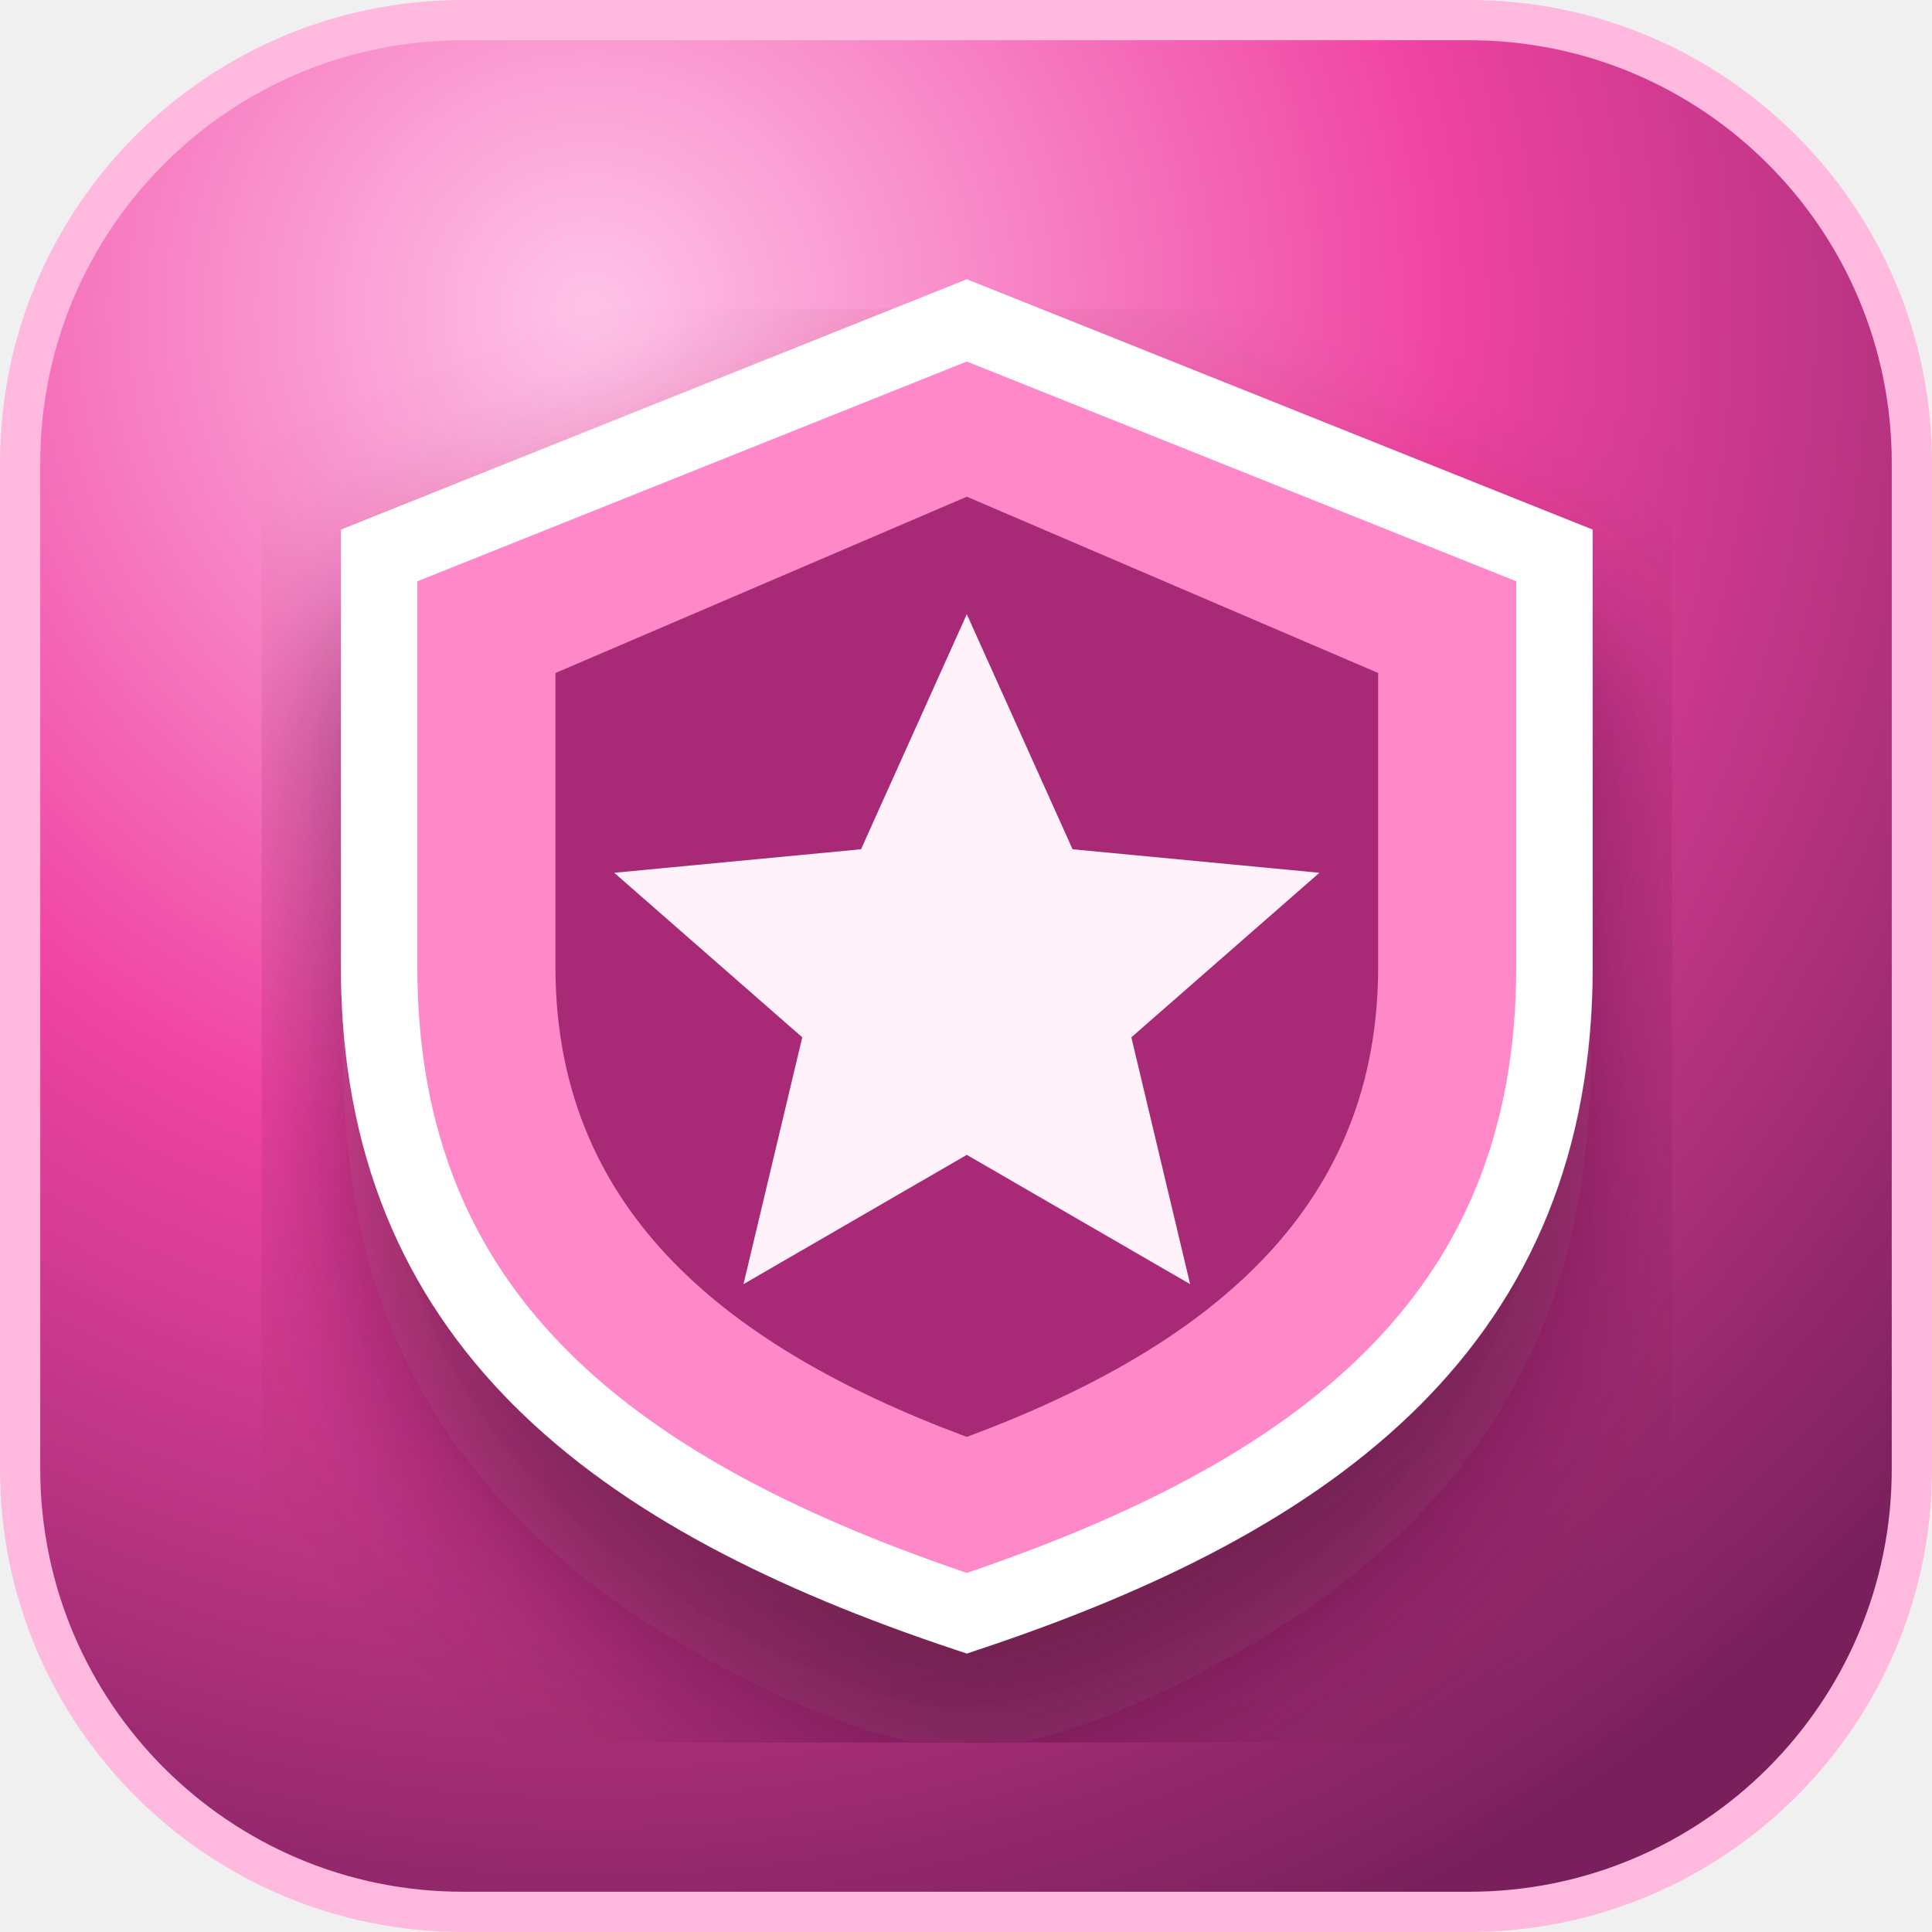
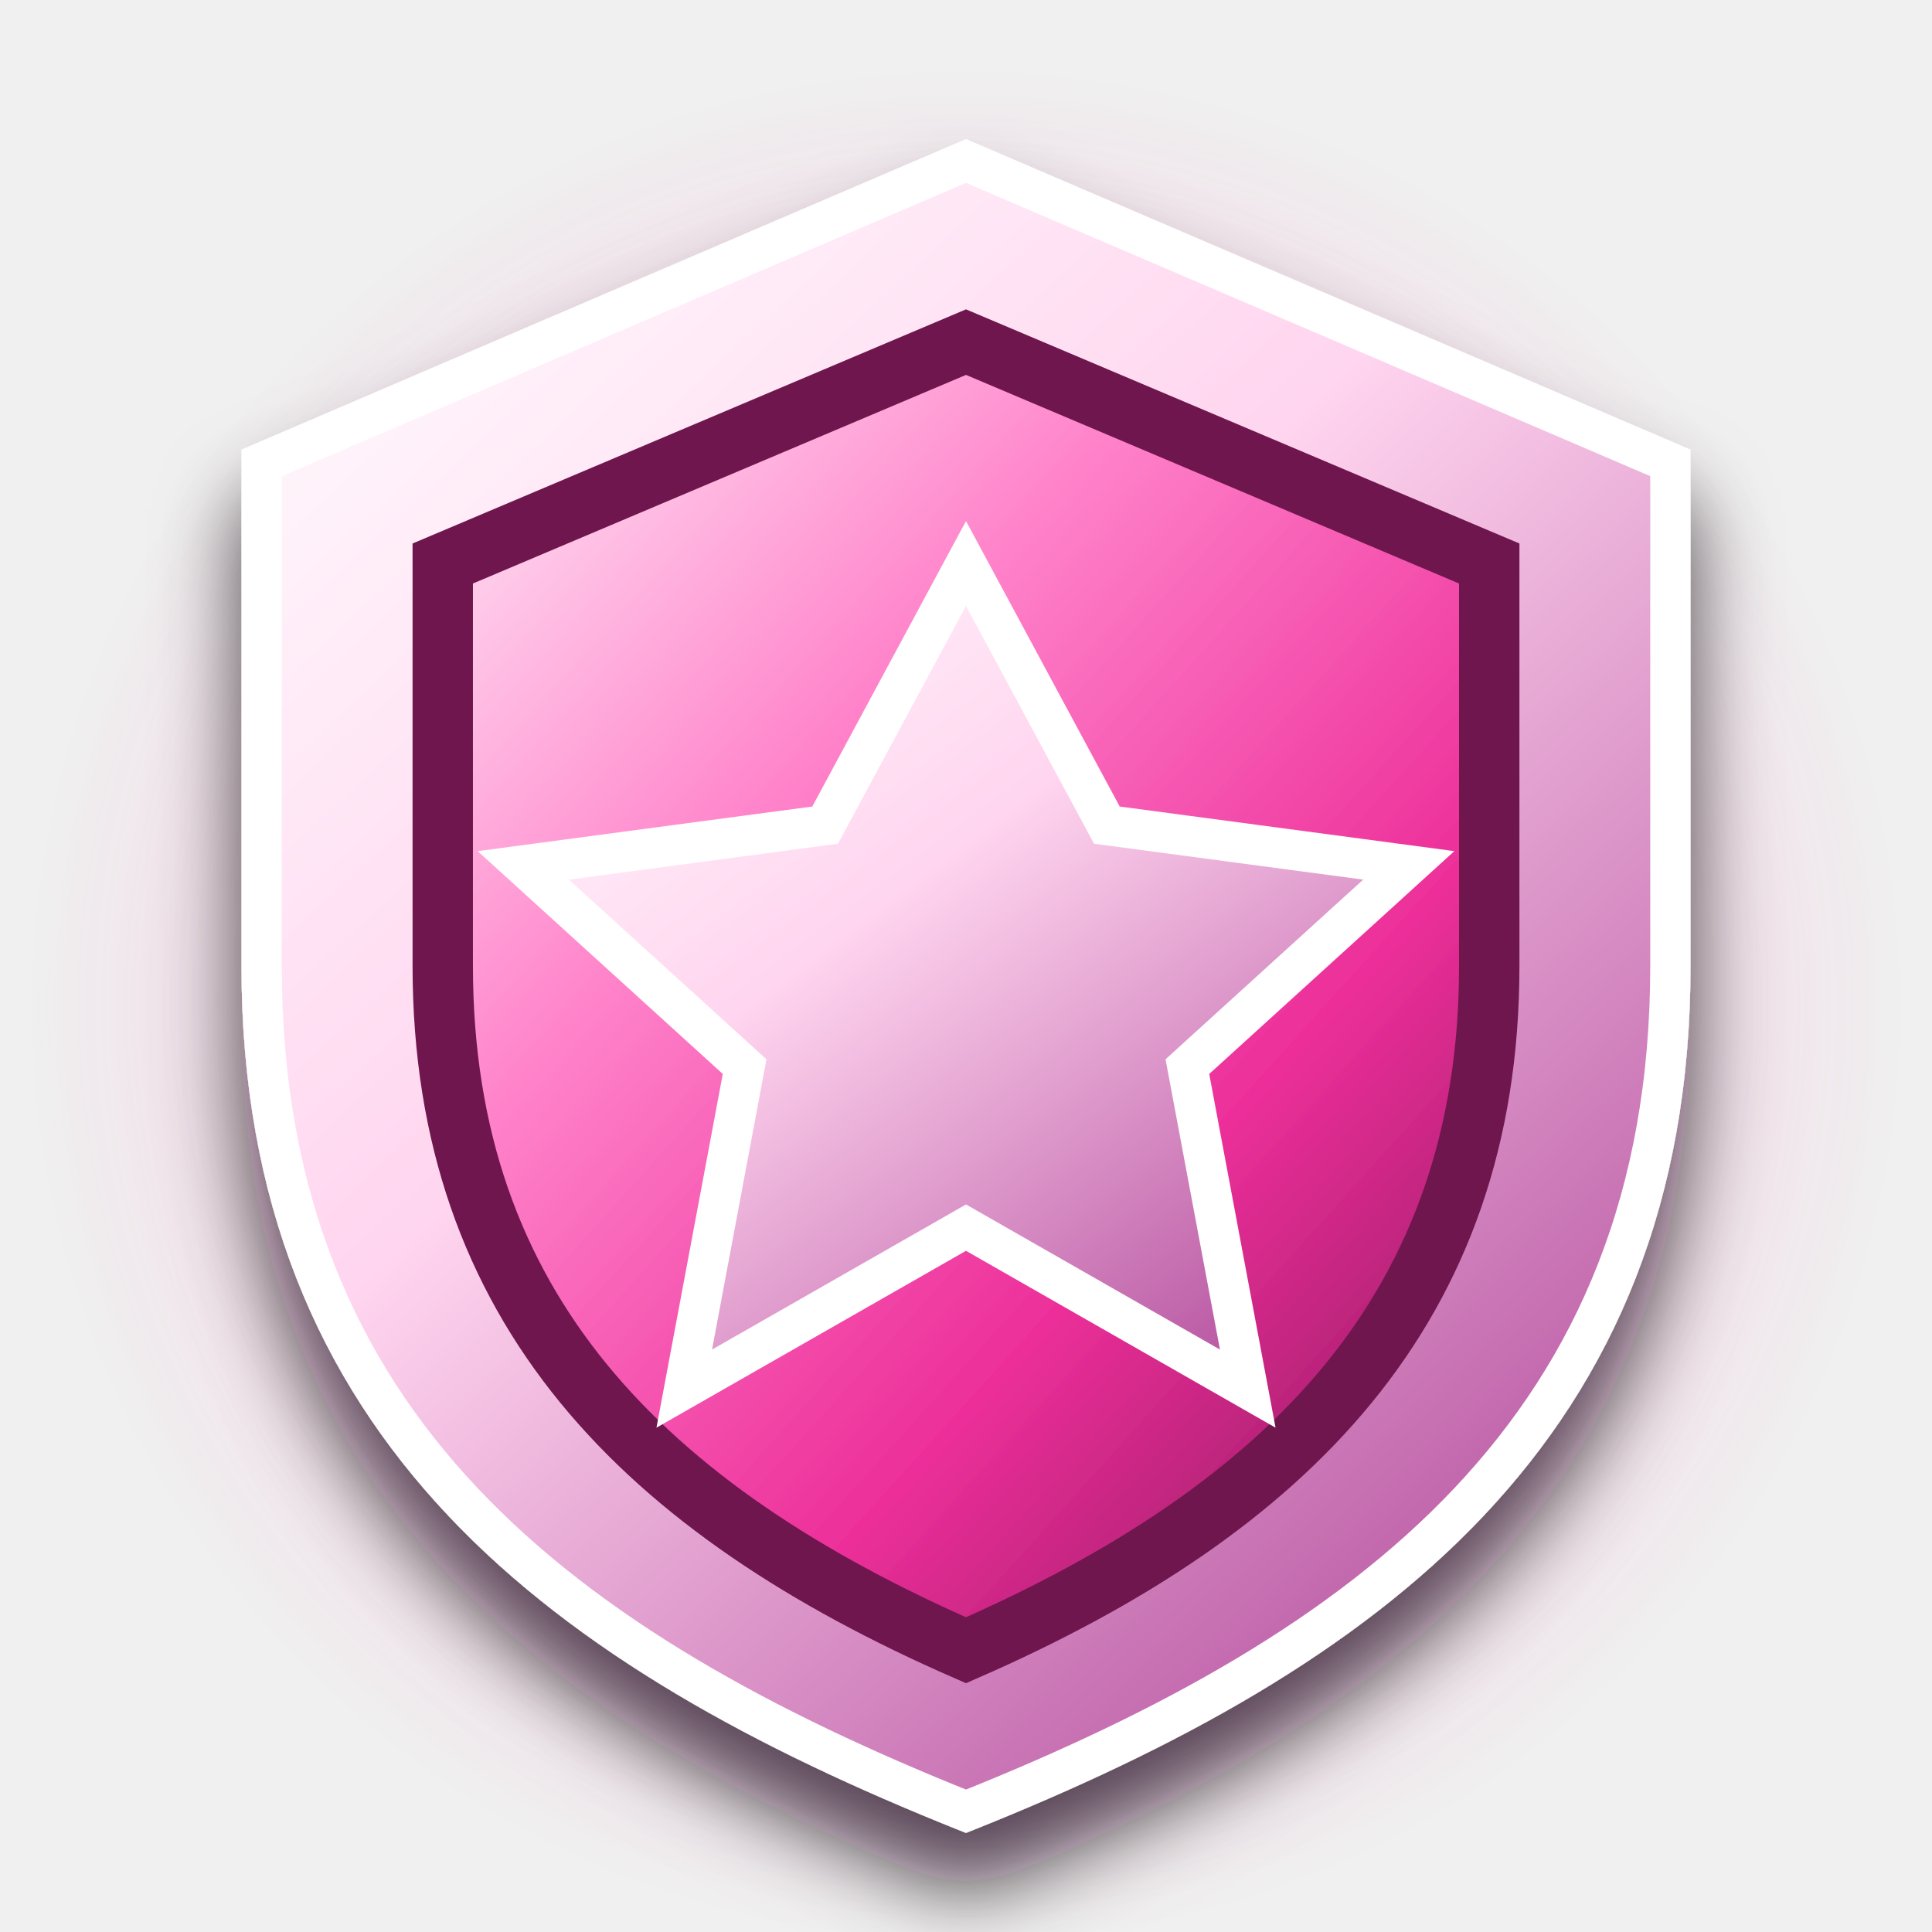
- <svg xmlns="http://www.w3.org/2000/svg" viewBox="0 0 96 96" role="img">
+ <svg xmlns="http://www.w3.org/2000/svg" viewBox="0 0 96 96">
  <defs>
-     <radialGradient id="bg" cx="30%" cy="15%" r="95%">
-       <stop stop-color="#ffc3e8" />
-       <stop offset=".48" stop-color="#f044a2" />
-       <stop offset="1" stop-color="#79205c" />
+     <linearGradient id="pink" x1="0" y1="0" x2=".9" y2="1">
+       <stop stop-color="#fff0fa" />
+       <stop offset=".35" stop-color="#ff83ca" />
+       <stop offset=".7" stop-color="#ed2f9a" />
+       <stop offset="1" stop-color="#8c195e" />
+     </linearGradient>
+     <linearGradient id="metal" x1="0" y1="0" x2=".8" y2="1">
+       <stop stop-color="#fff" />
+       <stop offset=".45" stop-color="#ffd5ef" />
+       <stop offset="1" stop-color="#b652a0" />
+     </linearGradient>
+     <radialGradient id="glow">
+       <stop stop-color="#ff59bd" stop-opacity=".48" />
+       <stop offset="1" stop-color="#f542a1" stop-opacity="0" />
    </radialGradient>
-     <filter id="shadow">
-       <feDropShadow dx="0" dy="2" stdDeviation="1.5" flood-color="#451031" flood-opacity=".6" />
+     <filter id="shadow" x="-50%" y="-50%" width="200%" height="200%">
+       <feDropShadow dx="0" dy="3" stdDeviation="2" flood-color="#08020d" flood-opacity=".7" />
    </filter>
  </defs>
-   <rect x="1" y="1" width="94" height="94" rx="22" fill="url(#bg)" stroke="#ffb9df" stroke-width="2" />
-   <g transform="translate(13 13) scale(2.92)" filter="url(#shadow)">
-     <path d="M12 1 22 5v7c0 6-4 9-10 11C6 21 2 18 2 12V5z" fill="#ff89c8" stroke="#fff" stroke-width="1.3" />
-     <path d="M12 4 19 7v5c0 4-2.7 6.4-7 8-4.3-1.6-7-4-7-8V7z" fill="#a82a77" />
-     <path d="m12 6 1.8 4 4.2.4-3.2 2.8 1 4.2-3.8-2.2-3.8 2.2 1-4.2L6 10.4l4.2-.4z" fill="#fff2fa" />
+   <circle cx="48" cy="50" r="47" fill="url(#glow)" />
+   <g filter="url(#shadow)">
+     <path d="M48 8 83 23v25c0 23-15 34-35 42C28 82 13 71 13 48V23z" fill="url(#metal)" stroke="#fff" stroke-width="2" />
+     <path d="M48 17 74 28v20c0 17-10 27-26 34-16-7-26-17-26-34V28z" fill="url(#pink)" stroke="#6e174d" stroke-width="3" />
+     <path d="m48 28 7 13 15 2-11 10 3 16-14-8-14 8 3-16-11-10 15-2z" fill="url(#metal)" stroke="#fff" stroke-width="2" />
  </g>
</svg>
